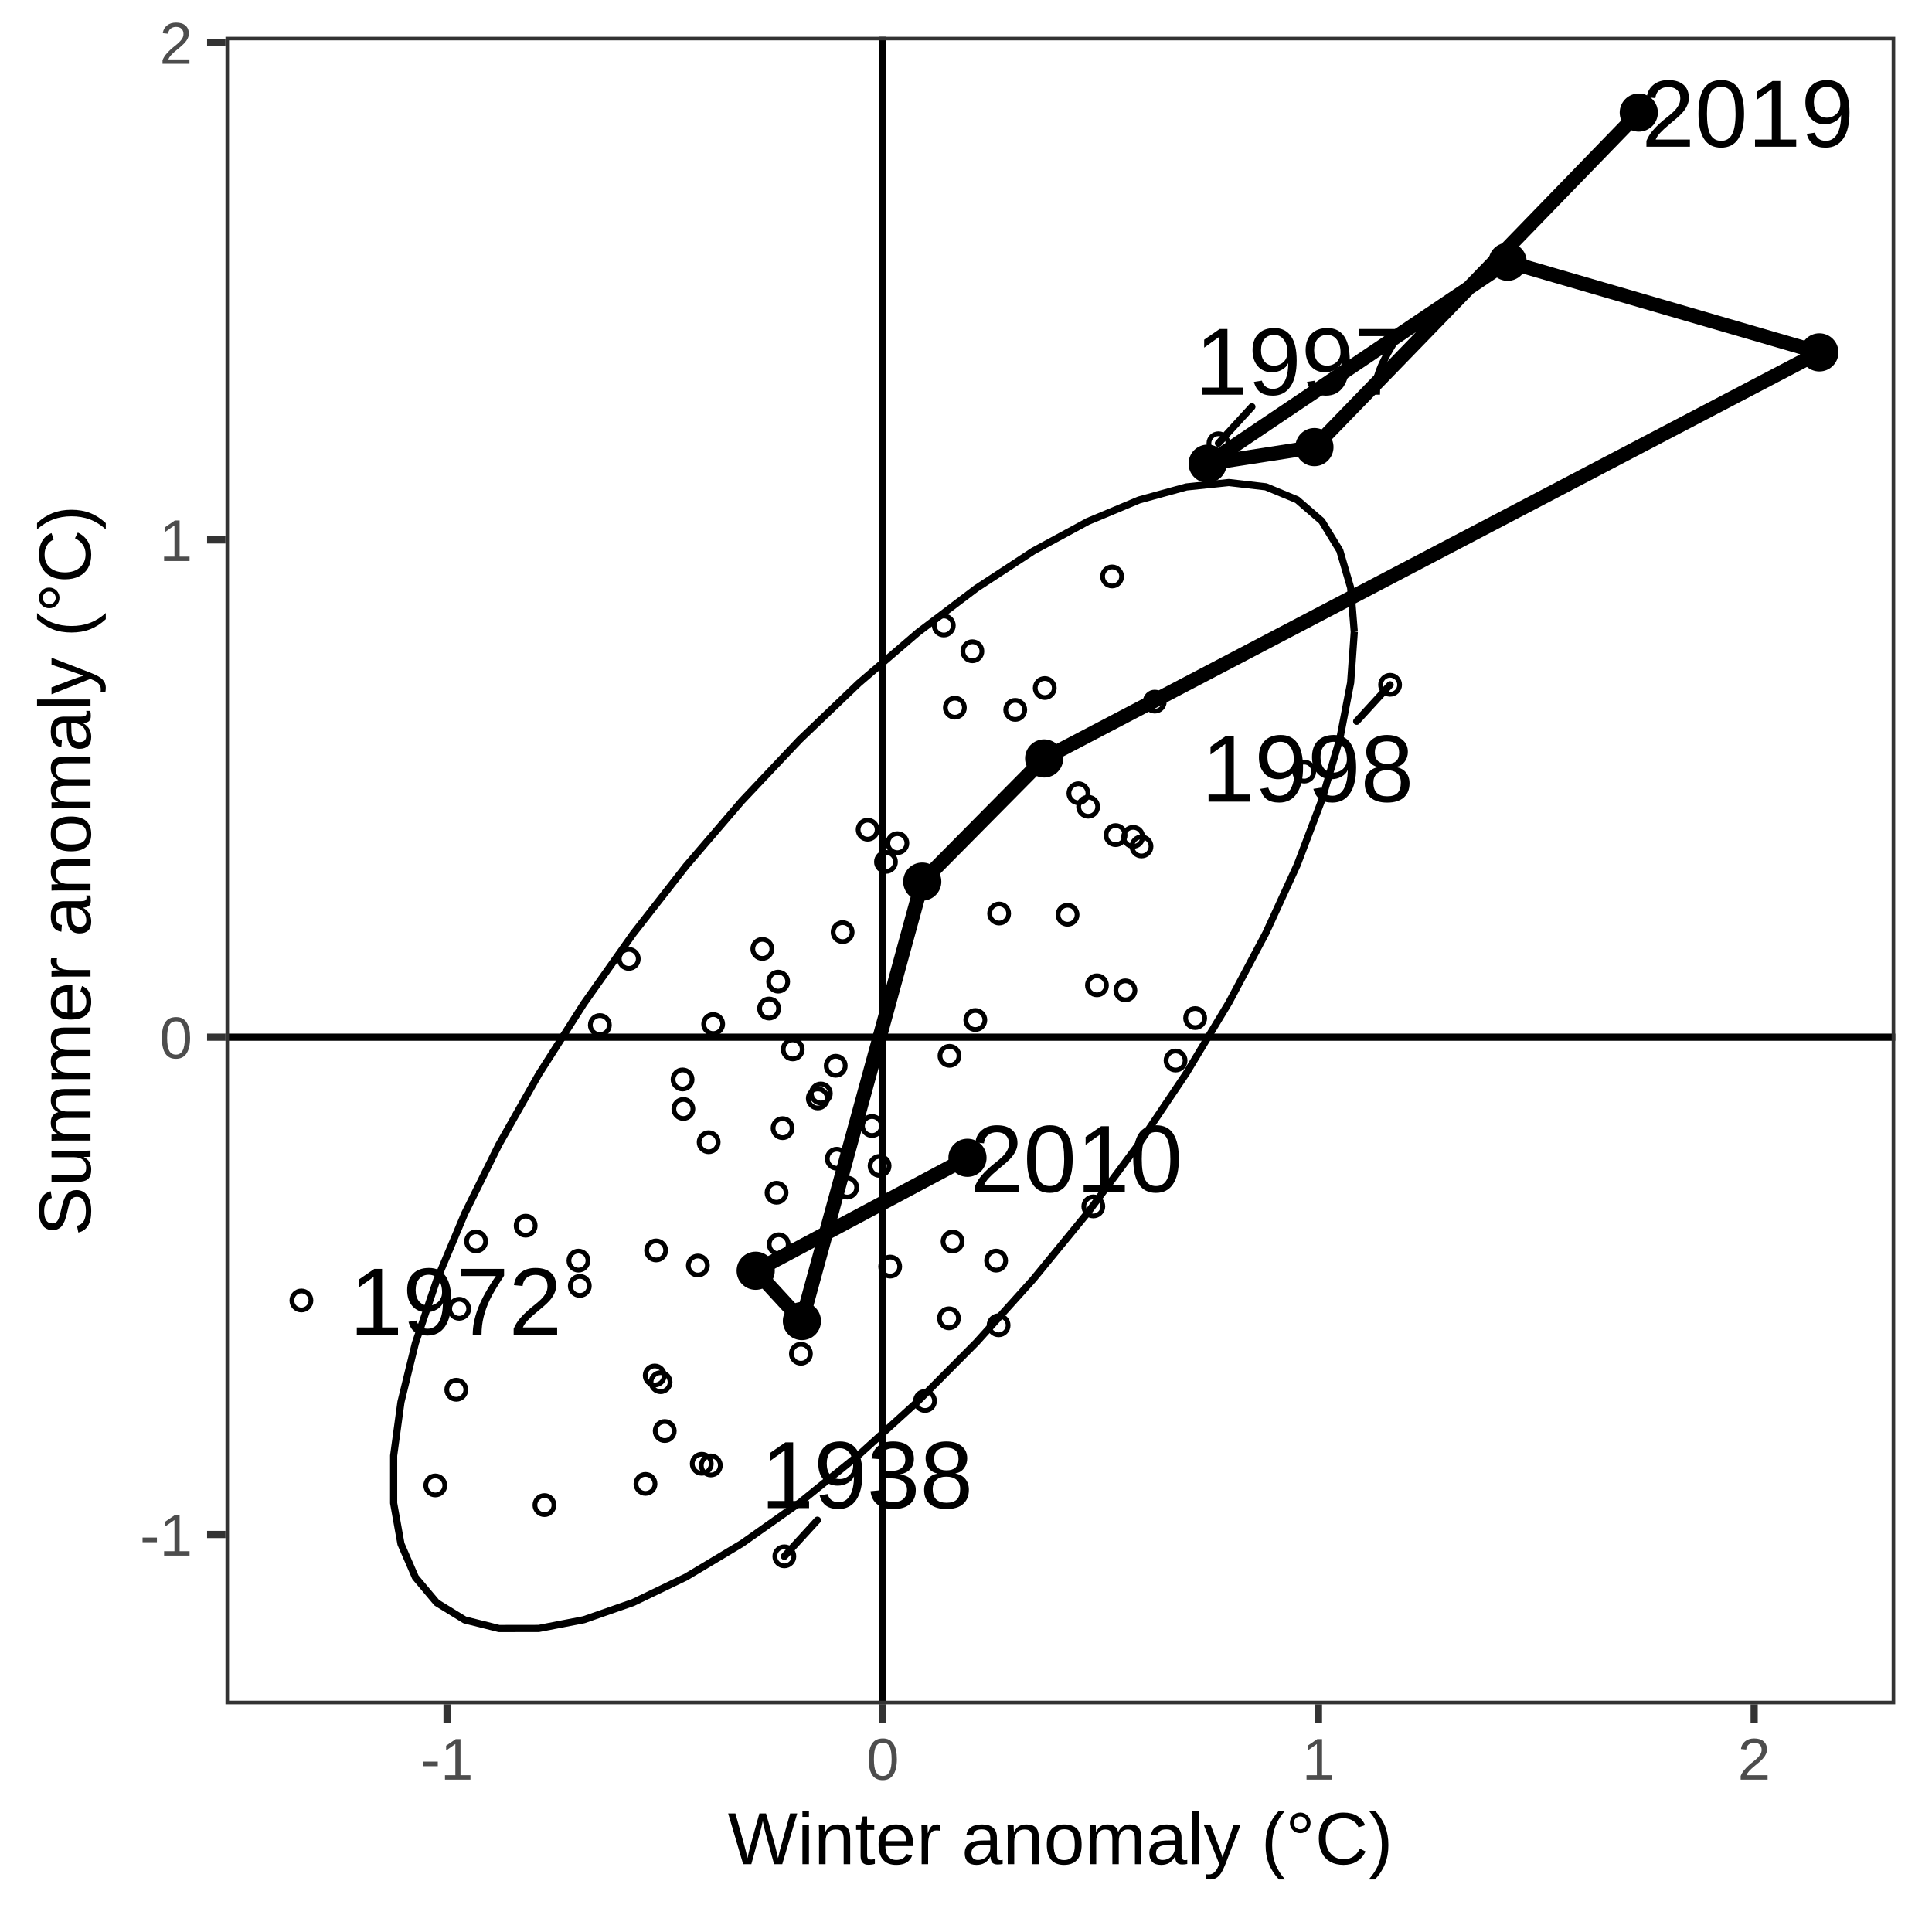
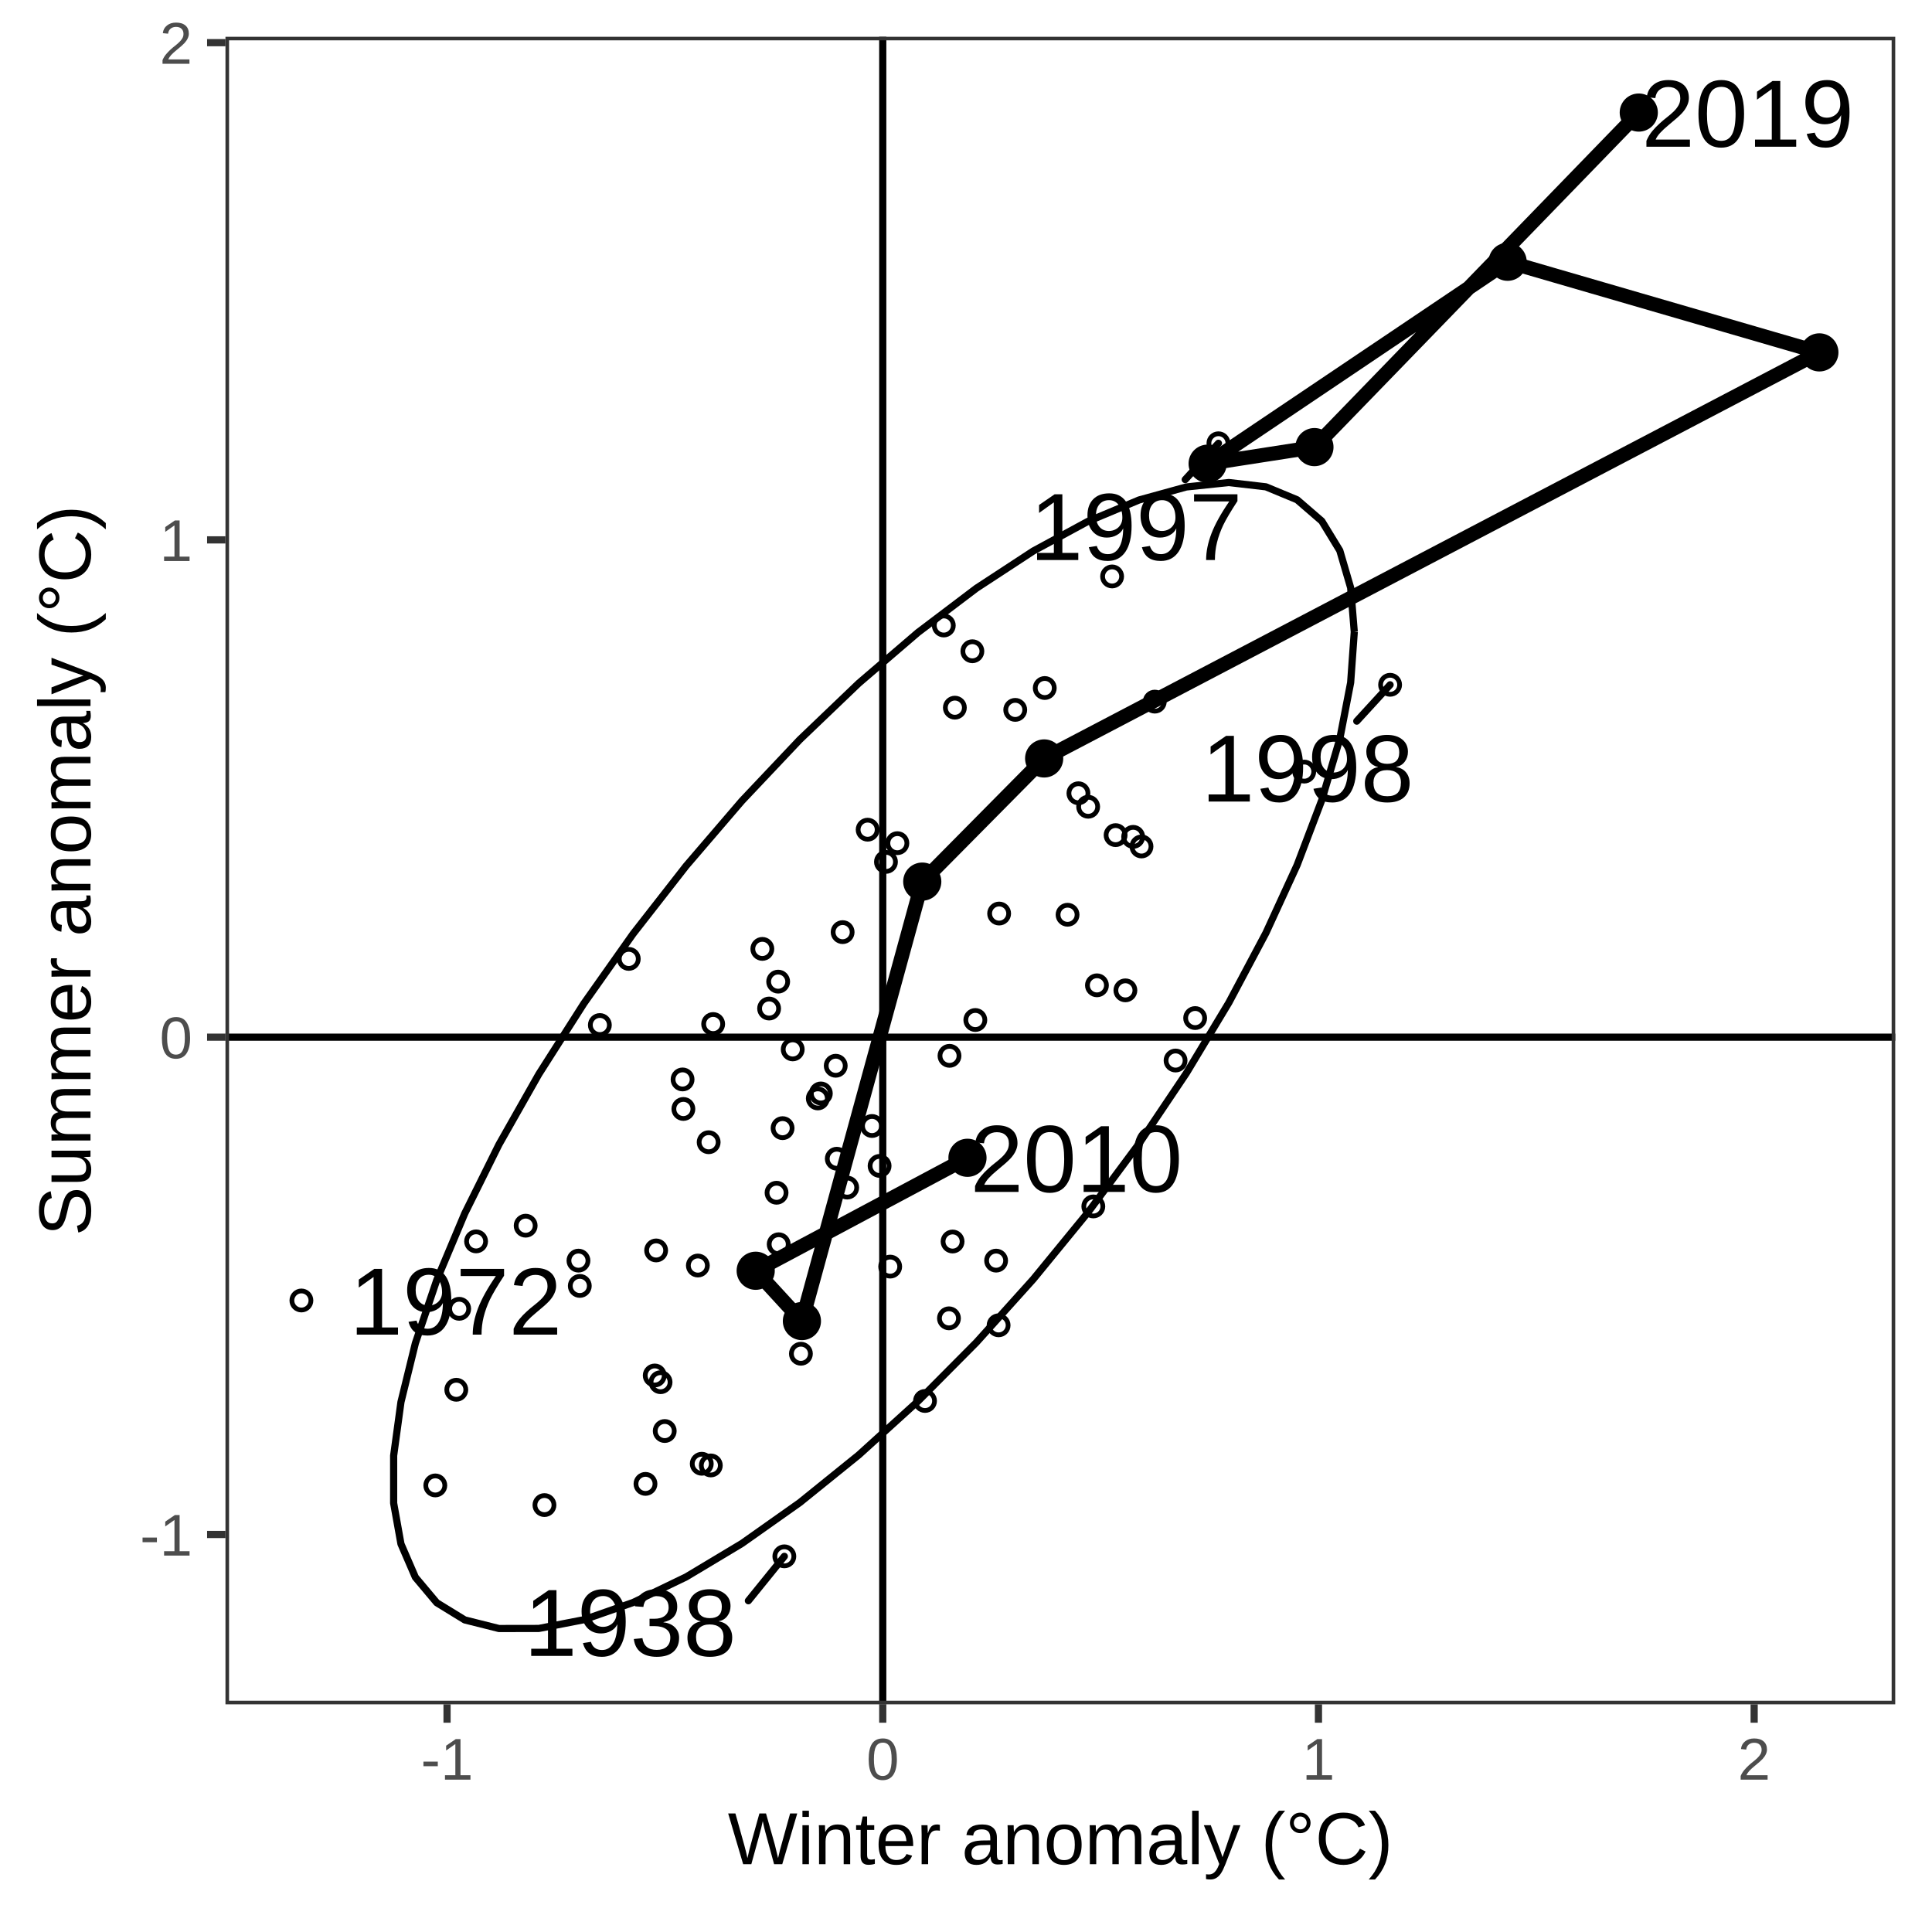
<svg xmlns="http://www.w3.org/2000/svg" viewBox="0 0 288.00 288.00">
  <defs>
    <style type="text/css">
    line, polyline, polygon, path, rect, circle {
      fill: none;
      stroke: #000000;
      stroke-linecap: round;
      stroke-linejoin: round;
      stroke-miterlimit: 10.00;
    }
  </style>
  </defs>
  <rect width="100%" height="100%" style="stroke: none; fill: #FFFFFF;" />
  <rect x="0.00" y="0.00" width="288.00" height="288.00" style="stroke-width: 1.07; stroke: #FFFFFF; fill: #FFFFFF;" />
  <defs>
    <clipPath id="cpMzMuNjF8MjgyLjUyfDI1NC4wNnw1LjQ4">
      <rect x="33.61" y="5.48" width="248.91" height="248.58" />
    </clipPath>
  </defs>
  <rect x="33.61" y="5.48" width="248.91" height="248.58" style="stroke-width: 1.07; stroke: none; fill: #FFFFFF;" clip-path="url(#cpMzMuNjF8MjgyLjUyfDI1NC4wNnw1LjQ4)" />
  <line x1="33.61" y1="154.61" x2="282.52" y2="154.61" style="stroke-width: 1.07; stroke-linecap: butt;" clip-path="url(#cpMzMuNjF8MjgyLjUyfDI1NC4wNnw1LjQ4)" />
  <line x1="131.59" y1="254.06" x2="131.59" y2="5.48" style="stroke-width: 1.07; stroke-linecap: butt;" clip-path="url(#cpMzMuNjF8MjgyLjUyfDI1NC4wNnw1LjQ4)" />
  <polyline points="201.88,94.20 201.34,87.61 199.72,82.07 197.04,77.68 193.36,74.50 188.71,72.57 183.18,71.93 176.84,72.59 169.80,74.53 162.16,77.73 154.03,82.14 145.55,87.69 136.83,94.29 128.01,101.85 119.22,110.26 110.60,119.38 102.28,129.08 94.38,139.20 87.03,149.60 80.32,160.13 74.38,170.61 69.28,180.89 65.11,190.81 61.92,200.23 59.77,209.00 58.68,216.99 58.68,224.07 59.77,230.15 61.92,235.12 65.11,238.92 69.28,241.48 74.38,242.76 80.32,242.75 87.03,241.45 94.38,238.88 102.28,235.07 110.60,230.08 119.22,223.99 128.01,216.89 136.83,208.89 145.55,200.11 154.03,190.69 162.16,180.76 169.80,170.47 176.84,159.99 183.18,149.47 188.71,139.07 193.36,128.95 197.04,119.26 199.72,110.15 201.34,101.75 201.88,94.20 " style="stroke-width: 1.07; stroke-linecap: butt;" clip-path="url(#cpMzMuNjF8MjgyLjUyfDI1NC4wNnw1LjQ4)" />
  <circle cx="97.81" cy="186.40" r="1.42" style="stroke-width: 0.71;" clip-path="url(#cpMzMuNjF8MjgyLjUyfDI1NC4wNnw1LjQ4)" />
  <circle cx="116.92" cy="232.00" r="1.42" style="stroke-width: 0.71;" clip-path="url(#cpMzMuNjF8MjgyLjUyfDI1NC4wNnw1LjQ4)" />
  <circle cx="148.86" cy="197.56" r="1.42" style="stroke-width: 0.71;" clip-path="url(#cpMzMuNjF8MjgyLjUyfDI1NC4wNnw1LjQ4)" />
  <circle cx="178.16" cy="151.76" r="1.42" style="stroke-width: 0.71;" clip-path="url(#cpMzMuNjF8MjgyLjUyfDI1NC4wNnw1LjQ4)" />
  <circle cx="194.42" cy="115.02" r="1.42" style="stroke-width: 0.71;" clip-path="url(#cpMzMuNjF8MjgyLjUyfDI1NC4wNnw1LjQ4)" />
  <circle cx="159.14" cy="136.36" r="1.42" style="stroke-width: 0.71;" clip-path="url(#cpMzMuNjF8MjgyLjUyfDI1NC4wNnw1LjQ4)" />
  <circle cx="116.66" cy="168.17" r="1.42" style="stroke-width: 0.71;" clip-path="url(#cpMzMuNjF8MjgyLjUyfDI1NC4wNnw1LjQ4)" />
  <circle cx="145.39" cy="152.05" r="1.42" style="stroke-width: 0.71;" clip-path="url(#cpMzMuNjF8MjgyLjUyfDI1NC4wNnw1LjQ4)" />
  <circle cx="131.12" cy="173.80" r="1.42" style="stroke-width: 0.71;" clip-path="url(#cpMzMuNjF8MjgyLjUyfDI1NC4wNnw1LjQ4)" />
  <circle cx="86.23" cy="187.92" r="1.42" style="stroke-width: 0.71;" clip-path="url(#cpMzMuNjF8MjgyLjUyfDI1NC4wNnw1LjQ4)" />
  <circle cx="89.42" cy="152.80" r="1.42" style="stroke-width: 0.71;" clip-path="url(#cpMzMuNjF8MjgyLjUyfDI1NC4wNnw1LjQ4)" />
  <circle cx="101.75" cy="160.91" r="1.42" style="stroke-width: 0.71;" clip-path="url(#cpMzMuNjF8MjgyLjUyfDI1NC4wNnw1LjQ4)" />
  <circle cx="70.97" cy="185.05" r="1.42" style="stroke-width: 0.71;" clip-path="url(#cpMzMuNjF8MjgyLjUyfDI1NC4wNnw1LjQ4)" />
  <circle cx="68.02" cy="207.17" r="1.42" style="stroke-width: 0.71;" clip-path="url(#cpMzMuNjF8MjgyLjUyfDI1NC4wNnw1LjQ4)" />
  <circle cx="104.03" cy="188.65" r="1.42" style="stroke-width: 0.71;" clip-path="url(#cpMzMuNjF8MjgyLjUyfDI1NC4wNnw1LjQ4)" />
  <circle cx="96.22" cy="221.20" r="1.42" style="stroke-width: 0.71;" clip-path="url(#cpMzMuNjF8MjgyLjUyfDI1NC4wNnw1LjQ4)" />
  <circle cx="142.00" cy="185.07" r="1.42" style="stroke-width: 0.71;" clip-path="url(#cpMzMuNjF8MjgyLjUyfDI1NC4wNnw1LjQ4)" />
  <circle cx="137.89" cy="208.84" r="1.42" style="stroke-width: 0.71;" clip-path="url(#cpMzMuNjF8MjgyLjUyfDI1NC4wNnw1LjQ4)" />
  <circle cx="104.61" cy="218.20" r="1.42" style="stroke-width: 0.71;" clip-path="url(#cpMzMuNjF8MjgyLjUyfDI1NC4wNnw1LjQ4)" />
  <circle cx="64.89" cy="221.43" r="1.42" style="stroke-width: 0.71;" clip-path="url(#cpMzMuNjF8MjgyLjUyfDI1NC4wNnw1LjQ4)" />
  <circle cx="101.87" cy="165.31" r="1.42" style="stroke-width: 0.71;" clip-path="url(#cpMzMuNjF8MjgyLjUyfDI1NC4wNnw1LjQ4)" />
  <circle cx="162.21" cy="120.26" r="1.42" style="stroke-width: 0.71;" clip-path="url(#cpMzMuNjF8MjgyLjUyfDI1NC4wNnw1LjQ4)" />
  <circle cx="122.36" cy="163.00" r="1.42" style="stroke-width: 0.71;" clip-path="url(#cpMzMuNjF8MjgyLjUyfDI1NC4wNnw1LjQ4)" />
  <circle cx="116.08" cy="185.48" r="1.42" style="stroke-width: 0.71;" clip-path="url(#cpMzMuNjF8MjgyLjUyfDI1NC4wNnw1LjQ4)" />
  <circle cx="125.61" cy="138.95" r="1.42" style="stroke-width: 0.71;" clip-path="url(#cpMzMuNjF8MjgyLjUyfDI1NC4wNnw1LjQ4)" />
  <circle cx="126.29" cy="177.03" r="1.42" style="stroke-width: 0.71;" clip-path="url(#cpMzMuNjF8MjgyLjUyfDI1NC4wNnw1LjQ4)" />
  <circle cx="167.76" cy="147.63" r="1.42" style="stroke-width: 0.71;" clip-path="url(#cpMzMuNjF8MjgyLjUyfDI1NC4wNnw1LjQ4)" />
  <circle cx="129.99" cy="167.85" r="1.42" style="stroke-width: 0.71;" clip-path="url(#cpMzMuNjF8MjgyLjUyfDI1NC4wNnw1LjQ4)" />
  <circle cx="105.64" cy="170.27" r="1.42" style="stroke-width: 0.71;" clip-path="url(#cpMzMuNjF8MjgyLjUyfDI1NC4wNnw1LjQ4)" />
  <circle cx="132.70" cy="188.81" r="1.42" style="stroke-width: 0.71;" clip-path="url(#cpMzMuNjF8MjgyLjUyfDI1NC4wNnw1LjQ4)" />
  <circle cx="118.17" cy="156.43" r="1.42" style="stroke-width: 0.71;" clip-path="url(#cpMzMuNjF8MjgyLjUyfDI1NC4wNnw1LjQ4)" />
  <circle cx="93.73" cy="142.94" r="1.42" style="stroke-width: 0.71;" clip-path="url(#cpMzMuNjF8MjgyLjUyfDI1NC4wNnw1LjQ4)" />
  <circle cx="78.36" cy="182.71" r="1.42" style="stroke-width: 0.71;" clip-path="url(#cpMzMuNjF8MjgyLjUyfDI1NC4wNnw1LjQ4)" />
  <circle cx="119.39" cy="201.80" r="1.42" style="stroke-width: 0.71;" clip-path="url(#cpMzMuNjF8MjgyLjUyfDI1NC4wNnw1LjQ4)" />
  <circle cx="68.45" cy="195.10" r="1.42" style="stroke-width: 0.71;" clip-path="url(#cpMzMuNjF8MjgyLjUyfDI1NC4wNnw1LjQ4)" />
  <circle cx="44.93" cy="193.86" r="1.42" style="stroke-width: 0.71;" clip-path="url(#cpMzMuNjF8MjgyLjUyfDI1NC4wNnw1LjQ4)" />
  <circle cx="99.09" cy="213.32" r="1.42" style="stroke-width: 0.71;" clip-path="url(#cpMzMuNjF8MjgyLjUyfDI1NC4wNnw1LjQ4)" />
  <circle cx="97.60" cy="205.04" r="1.42" style="stroke-width: 0.71;" clip-path="url(#cpMzMuNjF8MjgyLjUyfDI1NC4wNnw1LjQ4)" />
  <circle cx="81.16" cy="224.36" r="1.42" style="stroke-width: 0.71;" clip-path="url(#cpMzMuNjF8MjgyLjUyfDI1NC4wNnw1LjQ4)" />
  <circle cx="105.96" cy="218.45" r="1.42" style="stroke-width: 0.71;" clip-path="url(#cpMzMuNjF8MjgyLjUyfDI1NC4wNnw1LjQ4)" />
  <circle cx="141.46" cy="196.52" r="1.42" style="stroke-width: 0.71;" clip-path="url(#cpMzMuNjF8MjgyLjUyfDI1NC4wNnw1LjQ4)" />
  <circle cx="113.64" cy="141.45" r="1.42" style="stroke-width: 0.71;" clip-path="url(#cpMzMuNjF8MjgyLjUyfDI1NC4wNnw1LjQ4)" />
  <circle cx="115.76" cy="177.80" r="1.42" style="stroke-width: 0.71;" clip-path="url(#cpMzMuNjF8MjgyLjUyfDI1NC4wNnw1LjQ4)" />
  <circle cx="162.98" cy="179.84" r="1.42" style="stroke-width: 0.71;" clip-path="url(#cpMzMuNjF8MjgyLjUyfDI1NC4wNnw1LjQ4)" />
  <circle cx="175.24" cy="158.09" r="1.42" style="stroke-width: 0.71;" clip-path="url(#cpMzMuNjF8MjgyLjUyfDI1NC4wNnw1LjQ4)" />
  <circle cx="114.65" cy="150.34" r="1.42" style="stroke-width: 0.71;" clip-path="url(#cpMzMuNjF8MjgyLjUyfDI1NC4wNnw1LjQ4)" />
  <circle cx="172.14" cy="104.59" r="1.42" style="stroke-width: 0.71;" clip-path="url(#cpMzMuNjF8MjgyLjUyfDI1NC4wNnw1LjQ4)" />
  <circle cx="160.76" cy="118.25" r="1.42" style="stroke-width: 0.71;" clip-path="url(#cpMzMuNjF8MjgyLjUyfDI1NC4wNnw1LjQ4)" />
  <circle cx="116.00" cy="146.33" r="1.42" style="stroke-width: 0.71;" clip-path="url(#cpMzMuNjF8MjgyLjUyfDI1NC4wNnw1LjQ4)" />
  <circle cx="124.58" cy="158.87" r="1.42" style="stroke-width: 0.71;" clip-path="url(#cpMzMuNjF8MjgyLjUyfDI1NC4wNnw1LjQ4)" />
  <circle cx="166.30" cy="124.49" r="1.42" style="stroke-width: 0.71;" clip-path="url(#cpMzMuNjF8MjgyLjUyfDI1NC4wNnw1LjQ4)" />
  <circle cx="170.16" cy="126.18" r="1.42" style="stroke-width: 0.71;" clip-path="url(#cpMzMuNjF8MjgyLjUyfDI1NC4wNnw1LjQ4)" />
  <circle cx="132.07" cy="128.48" r="1.42" style="stroke-width: 0.71;" clip-path="url(#cpMzMuNjF8MjgyLjUyfDI1NC4wNnw1LjQ4)" />
  <circle cx="140.69" cy="93.24" r="1.42" style="stroke-width: 0.71;" clip-path="url(#cpMzMuNjF8MjgyLjUyfDI1NC4wNnw1LjQ4)" />
  <circle cx="129.34" cy="123.68" r="1.42" style="stroke-width: 0.71;" clip-path="url(#cpMzMuNjF8MjgyLjUyfDI1NC4wNnw1LjQ4)" />
  <circle cx="165.78" cy="85.93" r="1.42" style="stroke-width: 0.71;" clip-path="url(#cpMzMuNjF8MjgyLjUyfDI1NC4wNnw1LjQ4)" />
  <circle cx="144.95" cy="97.08" r="1.42" style="stroke-width: 0.71;" clip-path="url(#cpMzMuNjF8MjgyLjUyfDI1NC4wNnw1LjQ4)" />
  <circle cx="155.74" cy="102.56" r="1.42" style="stroke-width: 0.71;" clip-path="url(#cpMzMuNjF8MjgyLjUyfDI1NC4wNnw1LjQ4)" />
  <circle cx="168.92" cy="124.75" r="1.42" style="stroke-width: 0.71;" clip-path="url(#cpMzMuNjF8MjgyLjUyfDI1NC4wNnw1LjQ4)" />
  <circle cx="151.34" cy="105.82" r="1.42" style="stroke-width: 0.71;" clip-path="url(#cpMzMuNjF8MjgyLjUyfDI1NC4wNnw1LjQ4)" />
  <circle cx="181.63" cy="66.08" r="1.42" style="stroke-width: 0.71;" clip-path="url(#cpMzMuNjF8MjgyLjUyfDI1NC4wNnw1LjQ4)" />
  <circle cx="207.22" cy="102.08" r="1.42" style="stroke-width: 0.71;" clip-path="url(#cpMzMuNjF8MjgyLjUyfDI1NC4wNnw1LjQ4)" />
  <circle cx="148.49" cy="187.92" r="1.42" style="stroke-width: 0.71;" clip-path="url(#cpMzMuNjF8MjgyLjUyfDI1NC4wNnw1LjQ4)" />
  <circle cx="121.91" cy="163.74" r="1.42" style="stroke-width: 0.71;" clip-path="url(#cpMzMuNjF8MjgyLjUyfDI1NC4wNnw1LjQ4)" />
  <circle cx="124.74" cy="172.73" r="1.42" style="stroke-width: 0.71;" clip-path="url(#cpMzMuNjF8MjgyLjUyfDI1NC4wNnw1LjQ4)" />
  <circle cx="141.54" cy="157.39" r="1.42" style="stroke-width: 0.71;" clip-path="url(#cpMzMuNjF8MjgyLjUyfDI1NC4wNnw1LjQ4)" />
  <circle cx="163.52" cy="146.88" r="1.42" style="stroke-width: 0.71;" clip-path="url(#cpMzMuNjF8MjgyLjUyfDI1NC4wNnw1LjQ4)" />
  <circle cx="133.77" cy="125.69" r="1.42" style="stroke-width: 0.71;" clip-path="url(#cpMzMuNjF8MjgyLjUyfDI1NC4wNnw1LjQ4)" />
  <circle cx="142.34" cy="105.49" r="1.42" style="stroke-width: 0.71;" clip-path="url(#cpMzMuNjF8MjgyLjUyfDI1NC4wNnw1LjQ4)" />
  <circle cx="148.94" cy="136.18" r="1.42" style="stroke-width: 0.71;" clip-path="url(#cpMzMuNjF8MjgyLjUyfDI1NC4wNnw1LjQ4)" />
  <circle cx="106.31" cy="152.65" r="1.42" style="stroke-width: 0.71;" clip-path="url(#cpMzMuNjF8MjgyLjUyfDI1NC4wNnw1LjQ4)" />
  <circle cx="98.47" cy="206.04" r="1.42" style="stroke-width: 0.71;" clip-path="url(#cpMzMuNjF8MjgyLjUyfDI1NC4wNnw1LjQ4)" />
  <circle cx="86.43" cy="191.69" r="1.42" style="stroke-width: 0.71;" clip-path="url(#cpMzMuNjF8MjgyLjUyfDI1NC4wNnw1LjQ4)" />
  <circle cx="144.22" cy="172.59" r="1.42" style="stroke-width: 0.71;" clip-path="url(#cpMzMuNjF8MjgyLjUyfDI1NC4wNnw1LjQ4)" />
  <circle cx="112.65" cy="189.43" r="1.42" style="stroke-width: 0.71;" clip-path="url(#cpMzMuNjF8MjgyLjUyfDI1NC4wNnw1LjQ4)" />
  <circle cx="119.54" cy="196.93" r="1.42" style="stroke-width: 0.71;" clip-path="url(#cpMzMuNjF8MjgyLjUyfDI1NC4wNnw1LjQ4)" />
  <circle cx="137.48" cy="131.42" r="1.42" style="stroke-width: 0.71;" clip-path="url(#cpMzMuNjF8MjgyLjUyfDI1NC4wNnw1LjQ4)" />
  <circle cx="155.65" cy="113.06" r="1.42" style="stroke-width: 0.71;" clip-path="url(#cpMzMuNjF8MjgyLjUyfDI1NC4wNnw1LjQ4)" />
  <circle cx="271.21" cy="52.53" r="1.42" style="stroke-width: 0.71;" clip-path="url(#cpMzMuNjF8MjgyLjUyfDI1NC4wNnw1LjQ4)" />
  <circle cx="224.74" cy="39.02" r="1.42" style="stroke-width: 0.71;" clip-path="url(#cpMzMuNjF8MjgyLjUyfDI1NC4wNnw1LjQ4)" />
  <circle cx="180.02" cy="69.12" r="1.42" style="stroke-width: 0.71;" clip-path="url(#cpMzMuNjF8MjgyLjUyfDI1NC4wNnw1LjQ4)" />
  <circle cx="195.94" cy="66.65" r="1.42" style="stroke-width: 0.71;" clip-path="url(#cpMzMuNjF8MjgyLjUyfDI1NC4wNnw1LjQ4)" />
  <circle cx="244.29" cy="16.78" r="1.42" style="stroke-width: 0.71;" clip-path="url(#cpMzMuNjF8MjgyLjUyfDI1NC4wNnw1LjQ4)" />
  <circle cx="144.22" cy="172.59" r="2.49" style="stroke-width: 0.71; fill: #000000;" clip-path="url(#cpMzMuNjF8MjgyLjUyfDI1NC4wNnw1LjQ4)" />
  <circle cx="112.65" cy="189.43" r="2.49" style="stroke-width: 0.71; fill: #000000;" clip-path="url(#cpMzMuNjF8MjgyLjUyfDI1NC4wNnw1LjQ4)" />
  <circle cx="119.54" cy="196.93" r="2.49" style="stroke-width: 0.71; fill: #000000;" clip-path="url(#cpMzMuNjF8MjgyLjUyfDI1NC4wNnw1LjQ4)" />
  <circle cx="137.48" cy="131.42" r="2.49" style="stroke-width: 0.71; fill: #000000;" clip-path="url(#cpMzMuNjF8MjgyLjUyfDI1NC4wNnw1LjQ4)" />
  <circle cx="155.65" cy="113.06" r="2.49" style="stroke-width: 0.71; fill: #000000;" clip-path="url(#cpMzMuNjF8MjgyLjUyfDI1NC4wNnw1LjQ4)" />
  <circle cx="271.21" cy="52.53" r="2.49" style="stroke-width: 0.71; fill: #000000;" clip-path="url(#cpMzMuNjF8MjgyLjUyfDI1NC4wNnw1LjQ4)" />
  <circle cx="224.74" cy="39.02" r="2.49" style="stroke-width: 0.71; fill: #000000;" clip-path="url(#cpMzMuNjF8MjgyLjUyfDI1NC4wNnw1LjQ4)" />
  <circle cx="180.02" cy="69.12" r="2.49" style="stroke-width: 0.71; fill: #000000;" clip-path="url(#cpMzMuNjF8MjgyLjUyfDI1NC4wNnw1LjQ4)" />
  <circle cx="195.94" cy="66.65" r="2.49" style="stroke-width: 0.71; fill: #000000;" clip-path="url(#cpMzMuNjF8MjgyLjUyfDI1NC4wNnw1LjQ4)" />
  <circle cx="244.29" cy="16.78" r="2.49" style="stroke-width: 0.71; fill: #000000;" clip-path="url(#cpMzMuNjF8MjgyLjUyfDI1NC4wNnw1LjQ4)" />
  <polyline points="144.22,172.59 112.65,189.43 119.54,196.93 137.48,131.42 155.65,113.06 271.21,52.53 224.74,39.02 180.02,69.12 195.94,66.65 244.29,16.78 " style="stroke-width: 2.13; stroke-linecap: butt;" clip-path="url(#cpMzMuNjF8MjgyLjUyfDI1NC4wNnw1LjQ4)" />
-   <line x1="121.85" y1="226.61" x2="116.92" y2="232.00" style="stroke-width: 1.07;" clip-path="url(#cpMzMuNjF8MjgyLjUyfDI1NC4wNnw1LjQ4)" />
+   <line x1="111.56" y1="238.62" x2="116.92" y2="232.00" style="stroke-width: 1.07;" clip-path="url(#cpMzMuNjF8MjgyLjUyfDI1NC4wNnw1LjQ4)" />
  <g clip-path="url(#cpMzMuNjF8MjgyLjUyfDI1NC4wNnw1LjQ4)">
-     <text x="113.39" y="224.81" style="font-size: 14.23px; font-family: Arial;" textLength="31.65px" lengthAdjust="spacingAndGlyphs">1938</text>
+     <text x="78.11" y="246.84" style="font-size: 14.23px; font-family: Arial;" textLength="31.65px" lengthAdjust="spacingAndGlyphs">1938</text>
  </g>
  <g clip-path="url(#cpMzMuNjF8MjgyLjUyfDI1NC4wNnw1LjQ4)">
    <text x="52.11" y="198.95" style="font-size: 14.23px; font-family: Arial;" textLength="31.65px" lengthAdjust="spacingAndGlyphs">1972</text>
  </g>
-   <line x1="186.62" y1="60.64" x2="181.63" y2="66.08" style="stroke-width: 1.07;" clip-path="url(#cpMzMuNjF8MjgyLjUyfDI1NC4wNnw1LjQ4)" />
+   <line x1="176.68" y1="71.49" x2="181.63" y2="66.08" style="stroke-width: 1.07;" clip-path="url(#cpMzMuNjF8MjgyLjUyfDI1NC4wNnw1LjQ4)" />
  <g clip-path="url(#cpMzMuNjF8MjgyLjUyfDI1NC4wNnw1LjQ4)">
-     <text x="178.13" y="58.84" style="font-size: 14.23px; font-family: Arial;" textLength="31.65px" lengthAdjust="spacingAndGlyphs">1997</text>
+     <text x="153.52" y="83.48" style="font-size: 14.23px; font-family: Arial;" textLength="31.65px" lengthAdjust="spacingAndGlyphs">1997</text>
  </g>
-   <line x1="202.24" y1="107.52" x2="207.22" y2="102.08" style="stroke-width: 1.07;" clip-path="url(#cpMzMuNjF8MjgyLjUyfDI1NC4wNnw1LjQ4)" />
+   <line x1="202.25" y1="107.50" x2="207.22" y2="102.08" style="stroke-width: 1.07;" clip-path="url(#cpMzMuNjF8MjgyLjUyfDI1NC4wNnw1LjQ4)" />
  <g clip-path="url(#cpMzMuNjF8MjgyLjUyfDI1NC4wNnw1LjQ4)">
-     <text x="179.08" y="119.50" style="font-size: 14.23px; font-family: Arial;" textLength="31.65px" lengthAdjust="spacingAndGlyphs">1998</text>
+     <text x="179.09" y="119.49" style="font-size: 14.23px; font-family: Arial;" textLength="31.65px" lengthAdjust="spacingAndGlyphs">1998</text>
  </g>
  <g clip-path="url(#cpMzMuNjF8MjgyLjUyfDI1NC4wNnw1LjQ4)">
    <text x="144.63" y="177.68" style="font-size: 14.23px; font-family: Arial;" textLength="31.65px" lengthAdjust="spacingAndGlyphs">2010</text>
  </g>
  <g clip-path="url(#cpMzMuNjF8MjgyLjUyfDI1NC4wNnw1LjQ4)">
    <text x="244.71" y="21.87" style="font-size: 14.23px; font-family: Arial;" textLength="31.65px" lengthAdjust="spacingAndGlyphs">2019</text>
  </g>
  <rect x="33.61" y="5.48" width="248.91" height="248.58" style="stroke-width: 1.07; stroke: #333333;" clip-path="url(#cpMzMuNjF8MjgyLjUyfDI1NC4wNnw1LjQ4)" />
  <defs>
    <clipPath id="cpMC4wMHwyODguMDB8Mjg4LjAwfDAuMDA=">
      <rect x="0.00" y="0.00" width="288.00" height="288.00" />
    </clipPath>
  </defs>
  <g clip-path="url(#cpMC4wMHwyODguMDB8Mjg4LjAwfDAuMDA=)">
    <text x="20.86" y="231.89" style="font-size: 8.80px; fill: #4D4D4D; font-family: Arial;" textLength="7.82px" lengthAdjust="spacingAndGlyphs">-1</text>
  </g>
  <g clip-path="url(#cpMC4wMHwyODguMDB8Mjg4LjAwfDAuMDA=)">
    <text x="23.79" y="157.76" style="font-size: 8.80px; fill: #4D4D4D; font-family: Arial;" textLength="4.89px" lengthAdjust="spacingAndGlyphs">0</text>
  </g>
  <g clip-path="url(#cpMC4wMHwyODguMDB8Mjg4LjAwfDAuMDA=)">
    <text x="23.79" y="83.63" style="font-size: 8.80px; fill: #4D4D4D; font-family: Arial;" textLength="4.89px" lengthAdjust="spacingAndGlyphs">1</text>
  </g>
  <g clip-path="url(#cpMC4wMHwyODguMDB8Mjg4LjAwfDAuMDA=)">
    <text x="23.79" y="9.51" style="font-size: 8.80px; fill: #4D4D4D; font-family: Arial;" textLength="4.89px" lengthAdjust="spacingAndGlyphs">2</text>
  </g>
  <polyline points="30.87,228.74 33.61,228.74 " style="stroke-width: 1.07; stroke: #333333; stroke-linecap: butt;" clip-path="url(#cpMC4wMHwyODguMDB8Mjg4LjAwfDAuMDA=)" />
  <polyline points="30.87,154.61 33.61,154.61 " style="stroke-width: 1.07; stroke: #333333; stroke-linecap: butt;" clip-path="url(#cpMC4wMHwyODguMDB8Mjg4LjAwfDAuMDA=)" />
  <polyline points="30.87,80.48 33.61,80.48 " style="stroke-width: 1.07; stroke: #333333; stroke-linecap: butt;" clip-path="url(#cpMC4wMHwyODguMDB8Mjg4LjAwfDAuMDA=)" />
  <polyline points="30.87,6.36 33.61,6.36 " style="stroke-width: 1.07; stroke: #333333; stroke-linecap: butt;" clip-path="url(#cpMC4wMHwyODguMDB8Mjg4LjAwfDAuMDA=)" />
  <polyline points="66.64,256.80 66.64,254.06 " style="stroke-width: 1.07; stroke: #333333; stroke-linecap: butt;" clip-path="url(#cpMC4wMHwyODguMDB8Mjg4LjAwfDAuMDA=)" />
  <polyline points="131.59,256.80 131.59,254.06 " style="stroke-width: 1.07; stroke: #333333; stroke-linecap: butt;" clip-path="url(#cpMC4wMHwyODguMDB8Mjg4LjAwfDAuMDA=)" />
  <polyline points="196.54,256.80 196.54,254.06 " style="stroke-width: 1.07; stroke: #333333; stroke-linecap: butt;" clip-path="url(#cpMC4wMHwyODguMDB8Mjg4LjAwfDAuMDA=)" />
  <polyline points="261.49,256.80 261.49,254.06 " style="stroke-width: 1.07; stroke: #333333; stroke-linecap: butt;" clip-path="url(#cpMC4wMHwyODguMDB8Mjg4LjAwfDAuMDA=)" />
  <g clip-path="url(#cpMC4wMHwyODguMDB8Mjg4LjAwfDAuMDA=)">
    <text x="62.73" y="265.29" style="font-size: 8.80px; fill: #4D4D4D; font-family: Arial;" textLength="7.82px" lengthAdjust="spacingAndGlyphs">-1</text>
  </g>
  <g clip-path="url(#cpMC4wMHwyODguMDB8Mjg4LjAwfDAuMDA=)">
    <text x="129.15" y="265.29" style="font-size: 8.80px; fill: #4D4D4D; font-family: Arial;" textLength="4.89px" lengthAdjust="spacingAndGlyphs">0</text>
  </g>
  <g clip-path="url(#cpMC4wMHwyODguMDB8Mjg4LjAwfDAuMDA=)">
    <text x="194.09" y="265.29" style="font-size: 8.80px; fill: #4D4D4D; font-family: Arial;" textLength="4.89px" lengthAdjust="spacingAndGlyphs">1</text>
  </g>
  <g clip-path="url(#cpMC4wMHwyODguMDB8Mjg4LjAwfDAuMDA=)">
    <text x="259.04" y="265.29" style="font-size: 8.80px; fill: #4D4D4D; font-family: Arial;" textLength="4.89px" lengthAdjust="spacingAndGlyphs">2</text>
  </g>
  <g clip-path="url(#cpMC4wMHwyODguMDB8Mjg4LjAwfDAuMDA=)">
    <text x="108.50" y="277.89" style="font-size: 11.00px; font-family: Arial;" textLength="83.13px" lengthAdjust="spacingAndGlyphs">Winter anomaly (</text>
  </g>
  <g clip-path="url(#cpMC4wMHwyODguMDB8Mjg4LjAwfDAuMDA=)">
    <text x="191.63" y="277.89" style="font-size: 11.00px; font-family: Arial;" textLength="4.40px" lengthAdjust="spacingAndGlyphs">°</text>
  </g>
  <g clip-path="url(#cpMC4wMHwyODguMDB8Mjg4LjAwfDAuMDA=)">
    <text x="196.03" y="277.89" style="font-size: 11.00px; font-family: Arial;" textLength="11.61px" lengthAdjust="spacingAndGlyphs">C)</text>
  </g>
  <g clip-path="url(#cpMC4wMHwyODguMDB8Mjg4LjAwfDAuMDA=)">
    <text transform="translate(13.49,184.23) rotate(-90)" style="font-size: 11.00px; font-family: Arial;" textLength="92.91px" lengthAdjust="spacingAndGlyphs">Summer anomaly (</text>
  </g>
  <g clip-path="url(#cpMC4wMHwyODguMDB8Mjg4LjAwfDAuMDA=)">
    <text transform="translate(13.49,91.32) rotate(-90)" style="font-size: 11.00px; font-family: Arial;" textLength="4.40px" lengthAdjust="spacingAndGlyphs">°</text>
  </g>
  <g clip-path="url(#cpMC4wMHwyODguMDB8Mjg4LjAwfDAuMDA=)">
    <text transform="translate(13.49,86.92) rotate(-90)" style="font-size: 11.00px; font-family: Arial;" textLength="11.61px" lengthAdjust="spacingAndGlyphs">C)</text>
  </g>
</svg>
